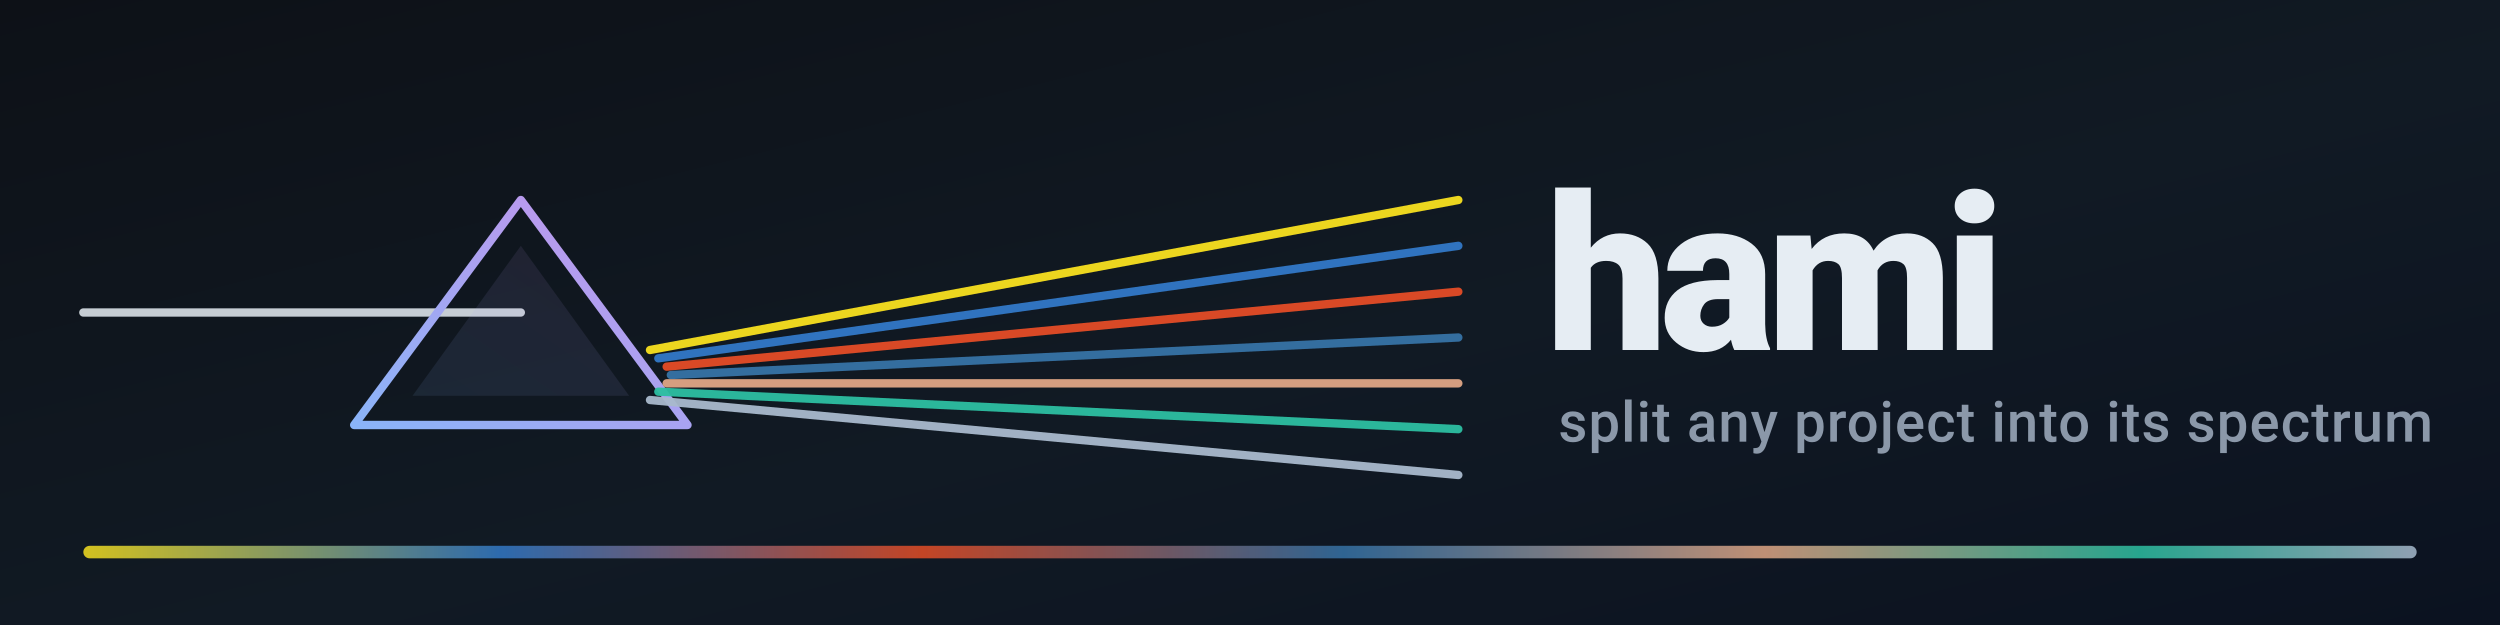
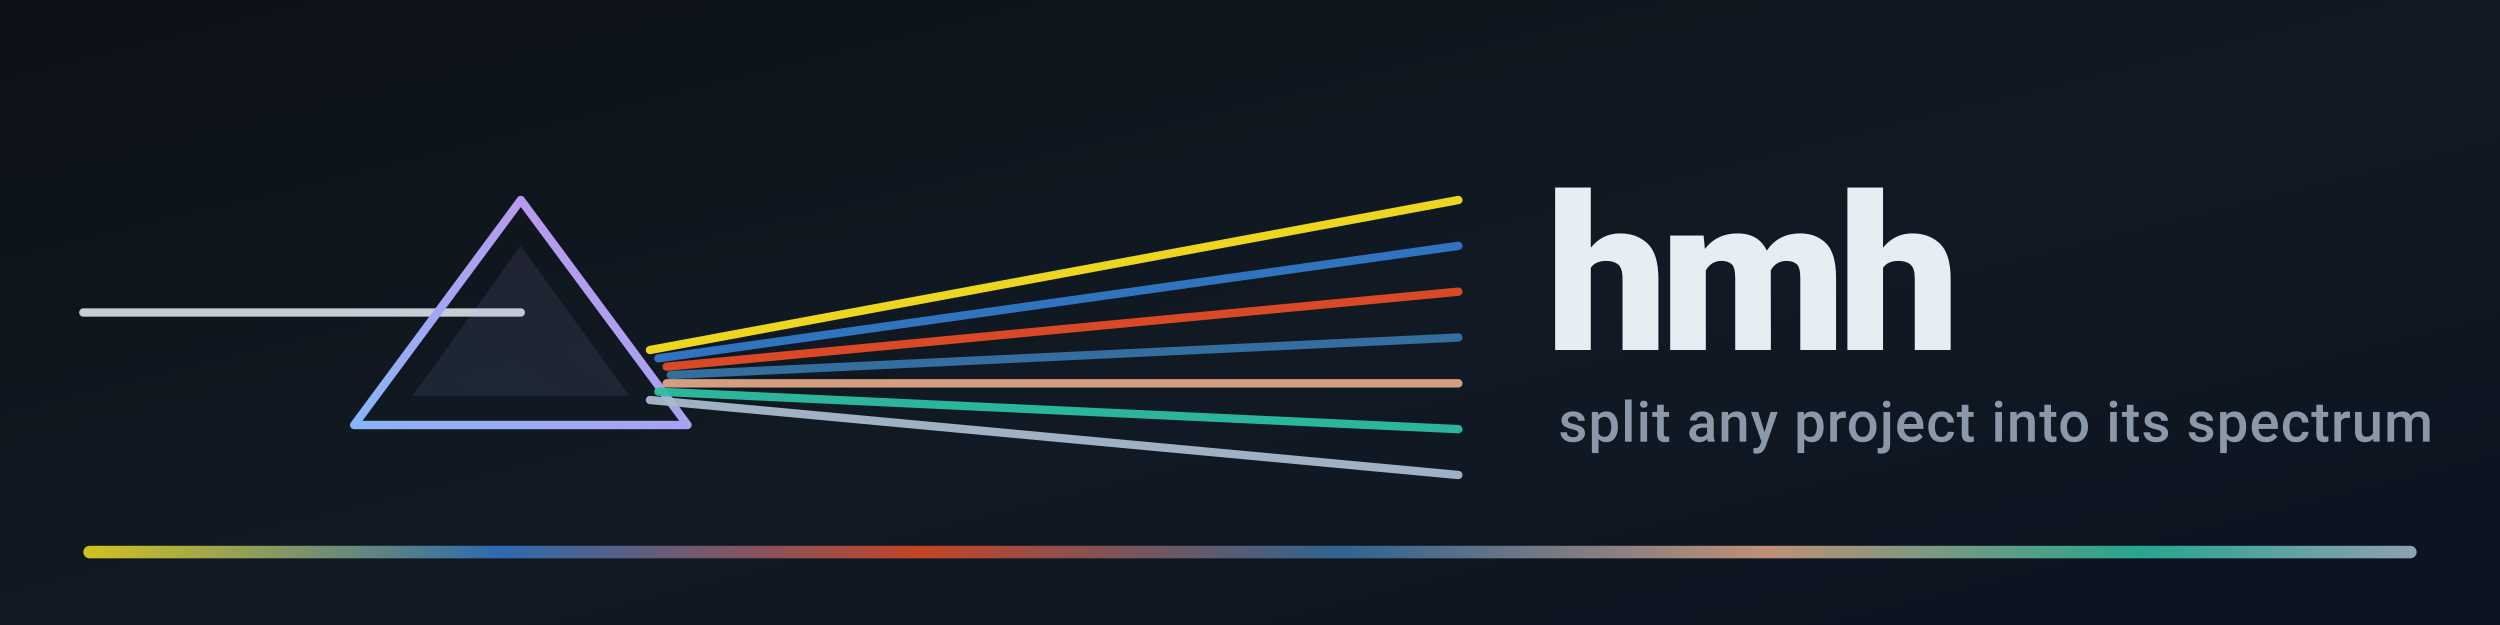
- <svg xmlns="http://www.w3.org/2000/svg" width="1200" height="300" viewBox="0 0 1200 300" role="img" aria-label="hami — read-only project analyzer">
+ <svg xmlns="http://www.w3.org/2000/svg" width="1200" height="300" viewBox="0 0 1200 300" role="img" aria-label="hmh — read-only project analyzer">
  <defs>
    <linearGradient id="bg" x1="0" y1="0" x2="1" y2="1">
      <stop offset="0%" stop-color="#0d1117" />
      <stop offset="55%" stop-color="#111a24" />
      <stop offset="100%" stop-color="#0b1220" />
    </linearGradient>
    <linearGradient id="spectrum" x1="0" y1="0" x2="1" y2="0">
      <stop offset="0%" stop-color="#f7df1e" />
      <stop offset="18%" stop-color="#3178c6" />
      <stop offset="36%" stop-color="#e34c26" />
      <stop offset="54%" stop-color="#3572a5" />
      <stop offset="72%" stop-color="#dea584" />
      <stop offset="88%" stop-color="#2cbea1" />
      <stop offset="100%" stop-color="#a8b9cc" />
    </linearGradient>
    <linearGradient id="prism" x1="0" y1="1" x2="1" y2="0">
      <stop offset="0%" stop-color="#8ab4f8" />
      <stop offset="100%" stop-color="#c792ea" />
    </linearGradient>
  </defs>
  <rect width="1200" height="300" fill="url(#bg)" />
  <path d="M40 150 L250 150" stroke="#e6edf3" stroke-width="4" stroke-linecap="round" opacity="0.85" />
  <path d="M250 96 L330 204 L170 204 Z" fill="none" stroke="url(#prism)" stroke-width="4" stroke-linejoin="round" />
  <path d="M250 118 L302 190 L198 190 Z" fill="url(#prism)" opacity="0.10" />
  <g stroke-linecap="round" opacity="0.95">
    <path d="M312 168 L700 96" stroke="#f7df1e" stroke-width="4" />
    <path d="M316 172 L700 118" stroke="#3178c6" stroke-width="4" />
    <path d="M320 176 L700 140" stroke="#e34c26" stroke-width="4" />
    <path d="M322 180 L700 162" stroke="#3572a5" stroke-width="4" />
    <path d="M320 184 L700 184" stroke="#dea584" stroke-width="4" />
    <path d="M316 188 L700 206" stroke="#2cbea1" stroke-width="4" />
    <path d="M312 192 L700 228" stroke="#a8b9cc" stroke-width="4" />
  </g>
-   <text x="742" y="168" font-family="ui-sans-serif, system-ui, -apple-system, 'Segoe UI', Roboto, sans-serif" font-size="104" font-weight="800" fill="#e6edf3" letter-spacing="-4">hami</text>
+   <text x="742" y="168" font-family="ui-sans-serif, system-ui, -apple-system, 'Segoe UI', Roboto, sans-serif" font-size="104" font-weight="800" fill="#e6edf3" letter-spacing="-4">hmh</text>
  <text x="748" y="212" font-family="ui-sans-serif, system-ui, -apple-system, 'Segoe UI', Roboto, sans-serif" font-size="27" font-weight="500" fill="#8b98a9" letter-spacing="0.5">split any project into its spectrum</text>
  <rect x="40" y="262" width="1120" height="6" rx="3" fill="url(#spectrum)" opacity="0.85" />
</svg>
